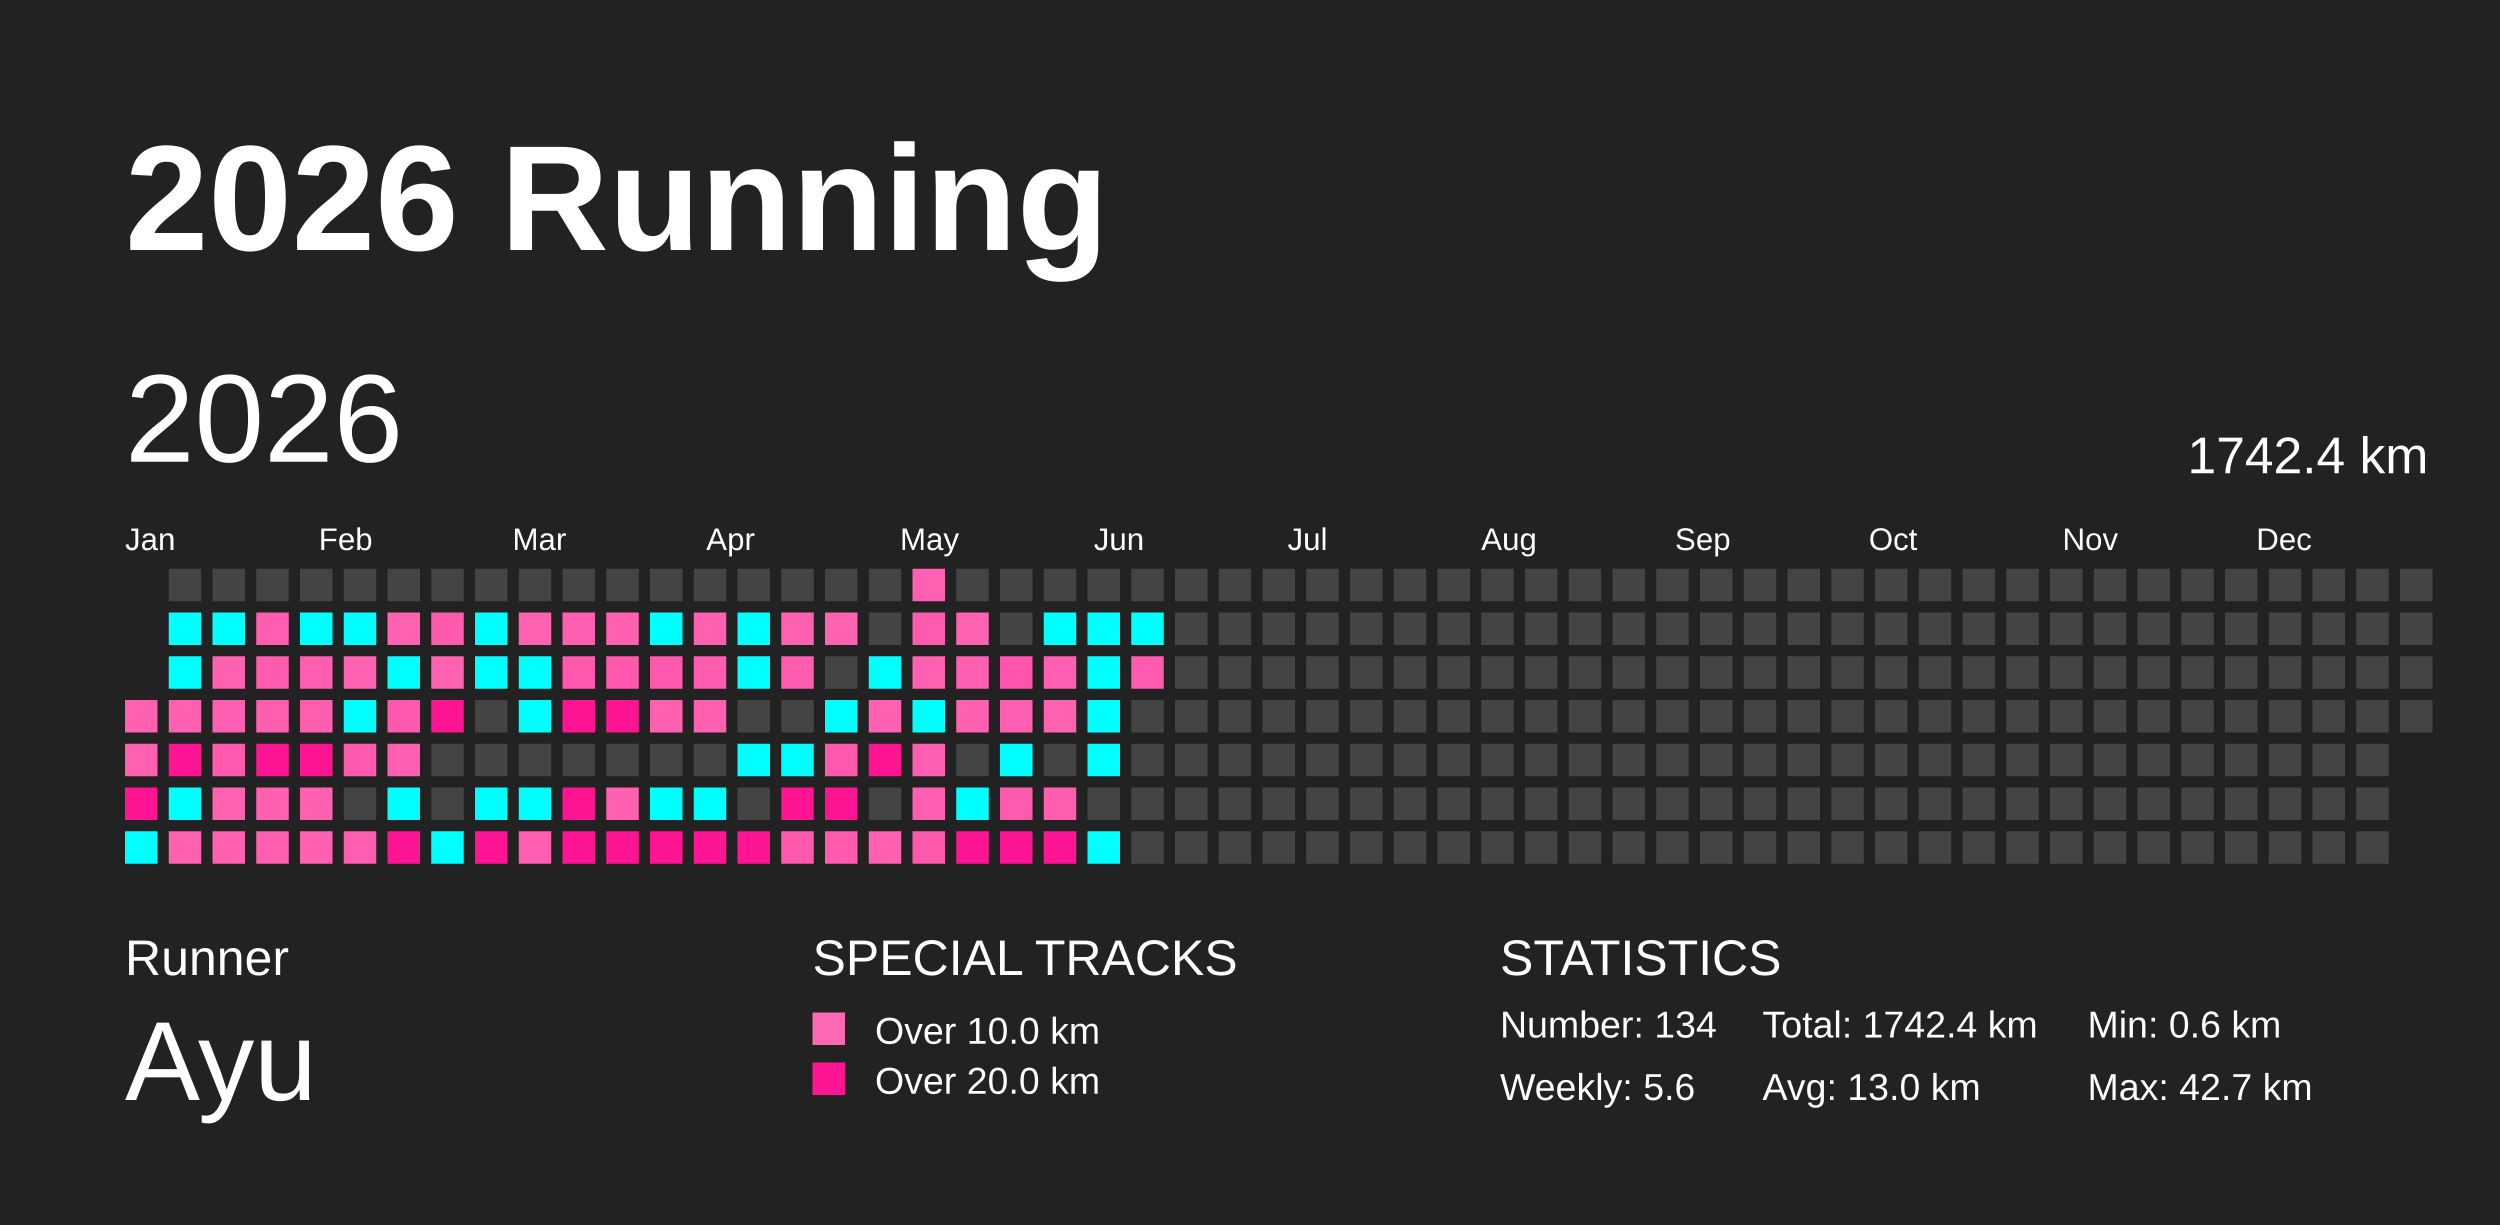
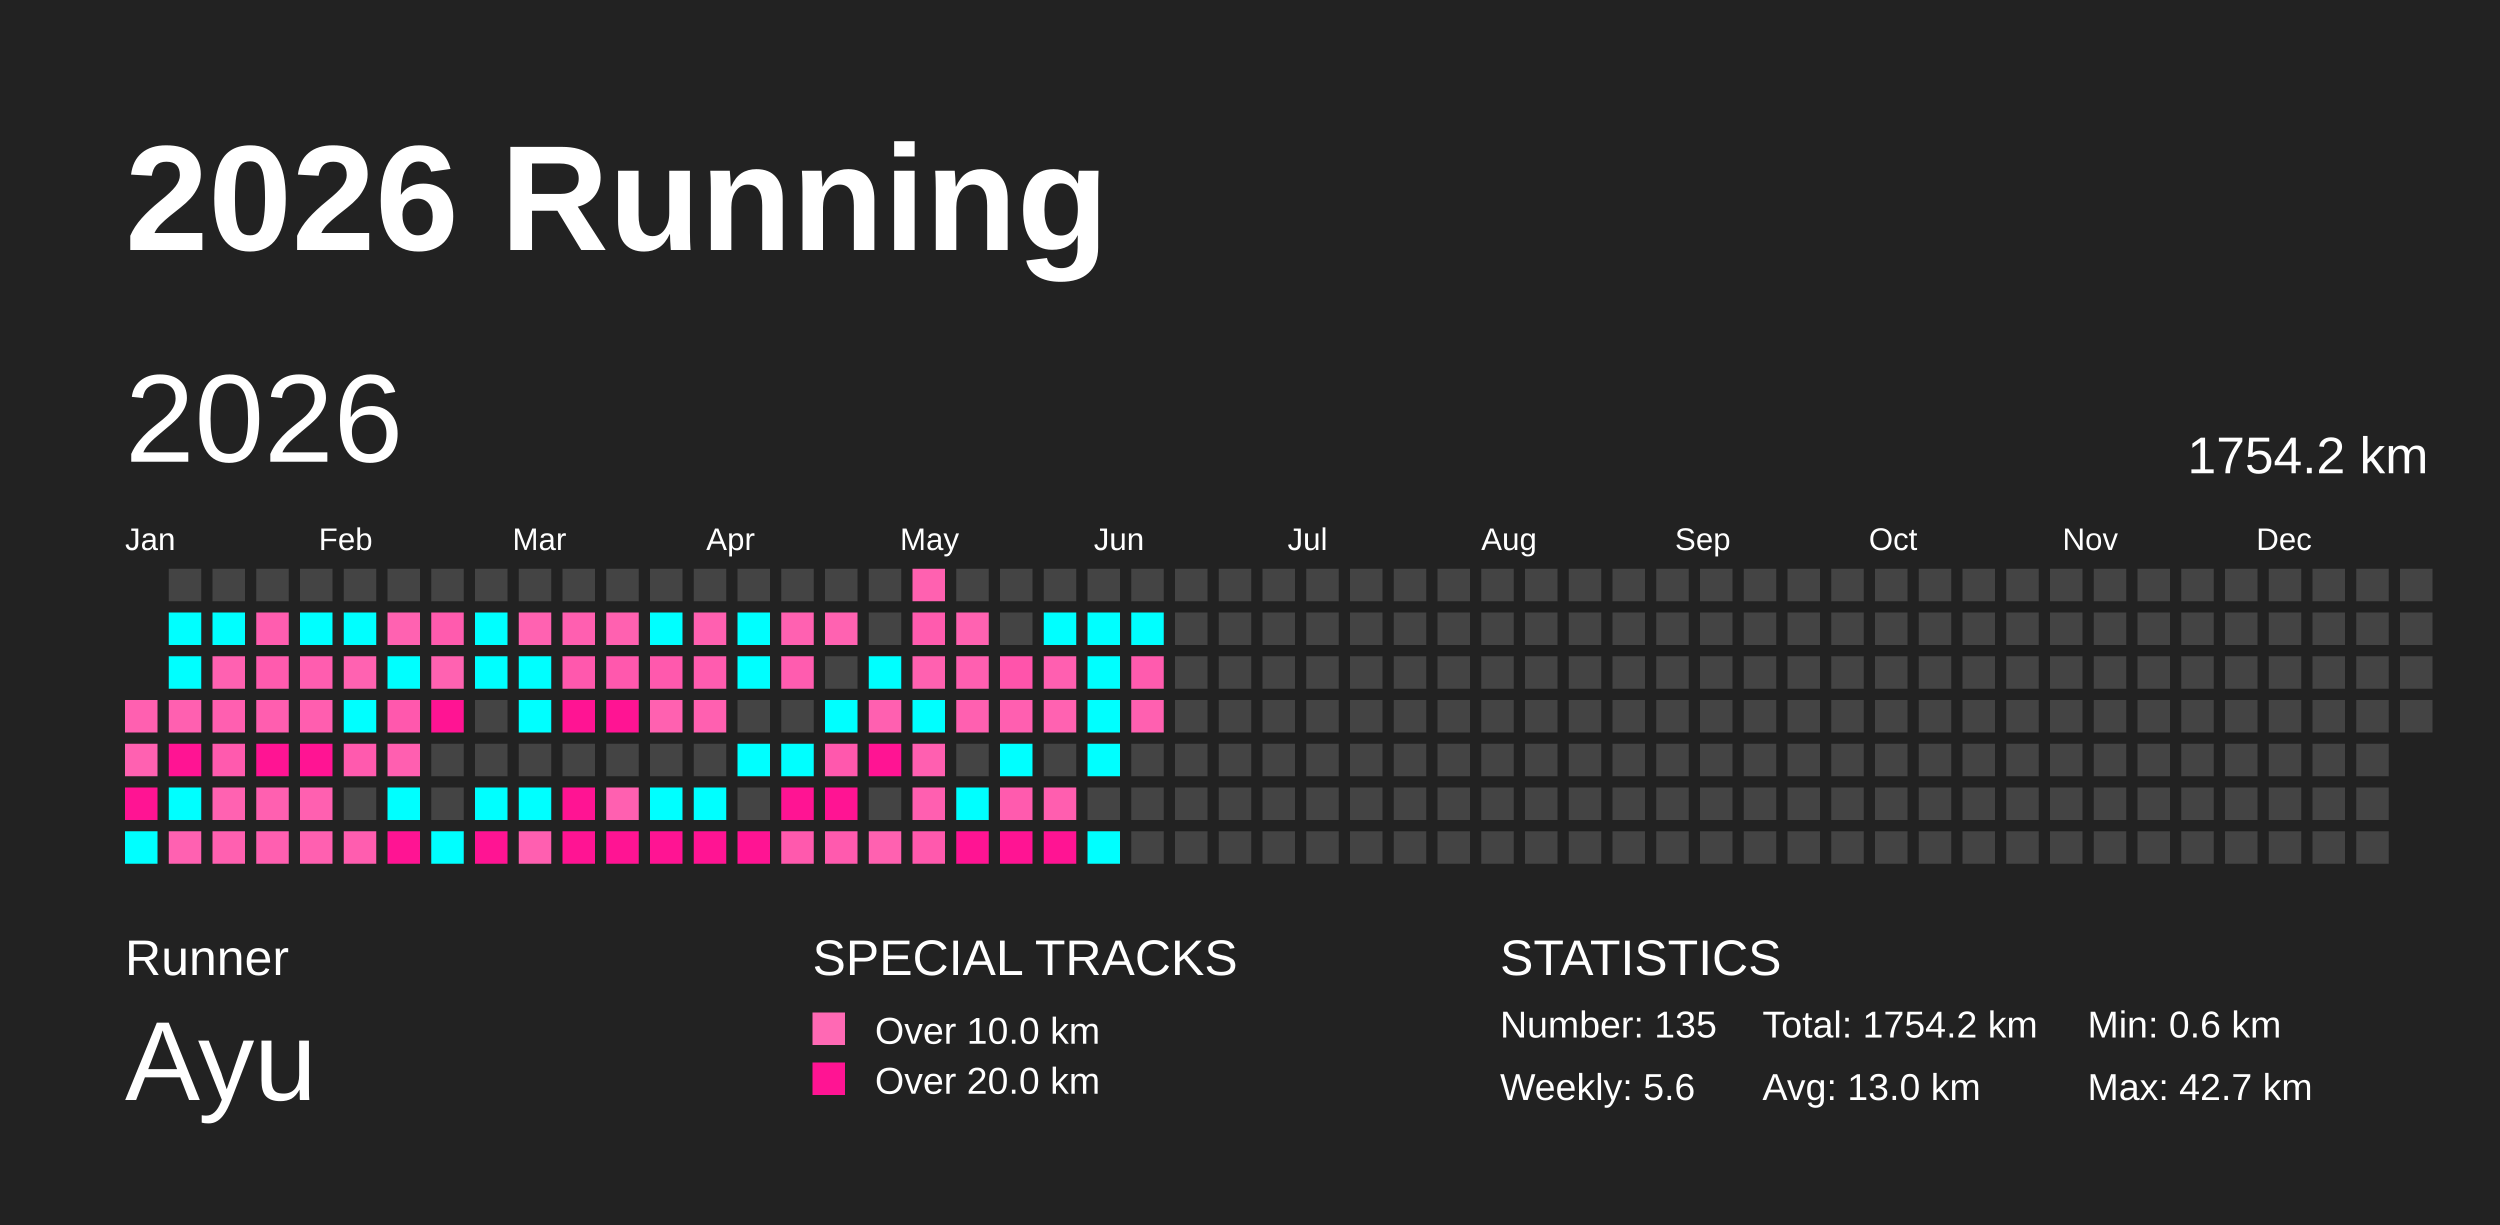
<svg xmlns="http://www.w3.org/2000/svg" baseProfile="full" height="98mm" version="1.1" viewBox="0,0,200,98" width="200mm">
  <defs />
  <rect fill="#222222" height="98" width="200" x="0" y="0" />
  <text fill="#FFFFFF" style="font-size:12px; font-family:Arial; font-weight:bold;" x="10" y="20">2026 Running</text>
  <text fill="#FFFFFF" style="font-size:4px; font-family:Arial" x="10" y="78">Runner</text>
  <text fill="#FFFFFF" style="font-size:9px; font-family:Arial" x="10" y="88">Ayu</text>
  <text fill="#FFFFFF" style="font-size:4px; font-family:Arial" x="65" y="78">SPECIAL TRACKS</text>
  <rect fill="#ff69b4" height="2.6" width="2.6" x="65" y="81" />
  <text fill="#FFFFFF" style="font-size:3px; font-family:Arial" x="70" y="83.5">Over 10.0 km</text>
  <rect fill="#ff1493" height="2.6" width="2.6" x="65" y="85" />
  <text fill="#FFFFFF" style="font-size:3px; font-family:Arial" x="70" y="87.5">Over 20.0 km</text>
  <text fill="#FFFFFF" style="font-size:4px; font-family:Arial" x="120" y="78">STATISTICS</text>
-   <text fill="#FFFFFF" style="font-size:3px; font-family:Arial" x="120" y="83">Number: 134</text>
+   <text fill="#FFFFFF" style="font-size:3px; font-family:Arial" x="120" y="83">Number: 135</text>
  <text fill="#FFFFFF" style="font-size:3px; font-family:Arial" x="120" y="88">Weekly: 5.6</text>
-   <text fill="#FFFFFF" style="font-size:3px; font-family:Arial" x="141" y="83">Total: 1742.4 km</text>
+   <text fill="#FFFFFF" style="font-size:3px; font-family:Arial" x="141" y="83">Total: 1754.2 km</text>
  <text fill="#FFFFFF" style="font-size:3px; font-family:Arial" x="141" y="88">Avg: 13.0 km</text>
  <text fill="#FFFFFF" style="font-size:3px; font-family:Arial" x="167" y="83">Min: 0.6 km</text>
  <text fill="#FFFFFF" style="font-size:3px; font-family:Arial" x="167" y="88">Max: 42.7 km</text>
  <text dominant-baseline="hanging" fill="#FFFFFF" style="font-size:10.0px; font-family:Arial;" x="10" y="30">2026</text>
-   <text dominant-baseline="hanging" fill="#FFFFFF" style="font-size:4.125px; font-family:Arial;" x="175" y="35">1742.4 km</text>
+   <text dominant-baseline="hanging" fill="#FFFFFF" style="font-size:4.125px; font-family:Arial;" x="175" y="35">1754.2 km</text>
  <text fill="#FFFFFF" style="font-size:2.5px; font-family:Arial" x="10.0" y="44">Jan</text>
  <text fill="#FFFFFF" style="font-size:2.5px; font-family:Arial" x="25.5" y="44">Feb</text>
  <text fill="#FFFFFF" style="font-size:2.5px; font-family:Arial" x="41.0" y="44">Mar</text>
  <text fill="#FFFFFF" style="font-size:2.5px; font-family:Arial" x="56.5" y="44">Apr</text>
  <text fill="#FFFFFF" style="font-size:2.5px; font-family:Arial" x="72.0" y="44">May</text>
  <text fill="#FFFFFF" style="font-size:2.5px; font-family:Arial" x="87.5" y="44">Jun</text>
  <text fill="#FFFFFF" style="font-size:2.5px; font-family:Arial" x="103.0" y="44">Jul</text>
  <text fill="#FFFFFF" style="font-size:2.5px; font-family:Arial" x="118.5" y="44">Aug</text>
  <text fill="#FFFFFF" style="font-size:2.5px; font-family:Arial" x="134.0" y="44">Sep</text>
  <text fill="#FFFFFF" style="font-size:2.5px; font-family:Arial" x="149.5" y="44">Oct</text>
  <text fill="#FFFFFF" style="font-size:2.5px; font-family:Arial" x="165.0" y="44">Nov</text>
  <text fill="#FFFFFF" style="font-size:2.5px; font-family:Arial" x="180.5" y="44">Dec</text>
  <rect fill="#ff60b0" height="2.6" width="2.6" x="10.0" y="56.0" />
  <rect fill="#ff61b1" height="2.6" width="2.6" x="10.0" y="59.5" />
  <rect fill="#ff1493" height="2.6" width="2.6" x="10.0" y="63.0" />
  <rect fill="#00ffff" height="2.6" width="2.6" x="10.0" y="66.5" />
  <rect fill="#444444" height="2.6" width="2.6" x="13.5" y="45.5" />
  <rect fill="#00ffff" height="2.6" width="2.6" x="13.5" y="49.0" />
  <rect fill="#00ffff" height="2.6" width="2.6" x="13.5" y="52.5" />
  <rect fill="#ff60b0" height="2.6" width="2.6" x="13.5" y="56.0" />
  <rect fill="#ff1493" height="2.6" width="2.6" x="13.5" y="59.5" />
  <rect fill="#00ffff" height="2.6" width="2.6" x="13.5" y="63.0" />
  <rect fill="#ff61b1" height="2.6" width="2.6" x="13.5" y="66.5" />
  <rect fill="#444444" height="2.6" width="2.6" x="17.0" y="45.5" />
  <rect fill="#00ffff" height="2.6" width="2.6" x="17.0" y="49.0" />
  <rect fill="#ff61b1" height="2.6" width="2.6" x="17.0" y="52.5" />
  <rect fill="#ff5fb0" height="2.6" width="2.6" x="17.0" y="56.0" />
  <rect fill="#ff5aae" height="2.6" width="2.6" x="17.0" y="59.5" />
  <rect fill="#ff62b1" height="2.6" width="2.6" x="17.0" y="63.0" />
  <rect fill="#ff60b0" height="2.6" width="2.6" x="17.0" y="66.5" />
  <rect fill="#444444" height="2.6" width="2.6" x="20.5" y="45.5" />
  <rect fill="#ff5daf" height="2.6" width="2.6" x="20.5" y="49.0" />
  <rect fill="#ff5bae" height="2.6" width="2.6" x="20.5" y="52.5" />
  <rect fill="#ff5eaf" height="2.6" width="2.6" x="20.5" y="56.0" />
  <rect fill="#ff1493" height="2.6" width="2.6" x="20.5" y="59.5" />
  <rect fill="#ff60b0" height="2.6" width="2.6" x="20.5" y="63.0" />
  <rect fill="#ff5fb0" height="2.6" width="2.6" x="20.5" y="66.5" />
  <rect fill="#444444" height="2.6" width="2.6" x="24.0" y="45.5" />
  <rect fill="#00ffff" height="2.6" width="2.6" x="24.0" y="49.0" />
  <rect fill="#ff5daf" height="2.6" width="2.6" x="24.0" y="52.5" />
  <rect fill="#ff5eaf" height="2.6" width="2.6" x="24.0" y="56.0" />
  <rect fill="#ff1493" height="2.6" width="2.6" x="24.0" y="59.5" />
  <rect fill="#ff60b0" height="2.6" width="2.6" x="24.0" y="63.0" />
  <rect fill="#ff60b0" height="2.6" width="2.6" x="24.0" y="66.5" />
  <rect fill="#444444" height="2.6" width="2.6" x="27.5" y="45.5" />
  <rect fill="#00ffff" height="2.6" width="2.6" x="27.5" y="49.0" />
  <rect fill="#ff62b1" height="2.6" width="2.6" x="27.5" y="52.5" />
  <rect fill="#00ffff" height="2.6" width="2.6" x="27.5" y="56.0" />
  <rect fill="#ff5aae" height="2.6" width="2.6" x="27.5" y="59.5" />
  <rect fill="#444444" height="2.6" width="2.6" x="27.5" y="63.0" />
  <rect fill="#ff5daf" height="2.6" width="2.6" x="27.5" y="66.5" />
  <rect fill="#444444" height="2.6" width="2.6" x="31.0" y="45.5" />
  <rect fill="#ff62b1" height="2.6" width="2.6" x="31.0" y="49.0" />
  <rect fill="#00ffff" height="2.6" width="2.6" x="31.0" y="52.5" />
  <rect fill="#ff58ad" height="2.6" width="2.6" x="31.0" y="56.0" />
  <rect fill="#ff5fb0" height="2.6" width="2.6" x="31.0" y="59.5" />
  <rect fill="#00ffff" height="2.6" width="2.6" x="31.0" y="63.0" />
  <rect fill="#ff1493" height="2.6" width="2.6" x="31.0" y="66.5" />
  <rect fill="#444444" height="2.6" width="2.6" x="34.5" y="45.5" />
  <rect fill="#ff5bae" height="2.6" width="2.6" x="34.5" y="49.0" />
  <rect fill="#ff62b1" height="2.6" width="2.6" x="34.5" y="52.5" />
  <rect fill="#ff1493" height="2.6" width="2.6" x="34.5" y="56.0" />
  <rect fill="#444444" height="2.6" width="2.6" x="34.5" y="59.5" />
  <rect fill="#444444" height="2.6" width="2.6" x="34.5" y="63.0" />
  <rect fill="#00ffff" height="2.6" width="2.6" x="34.5" y="66.5" />
  <rect fill="#444444" height="2.6" width="2.6" x="38.0" y="45.5" />
  <rect fill="#00ffff" height="2.6" width="2.6" x="38.0" y="49.0" />
  <rect fill="#00ffff" height="2.6" width="2.6" x="38.0" y="52.5" />
  <rect fill="#444444" height="2.6" width="2.6" x="38.0" y="56.0" />
  <rect fill="#444444" height="2.6" width="2.6" x="38.0" y="59.5" />
  <rect fill="#00ffff" height="2.6" width="2.6" x="38.0" y="63.0" />
  <rect fill="#ff1493" height="2.6" width="2.6" x="38.0" y="66.5" />
  <rect fill="#444444" height="2.6" width="2.6" x="41.5" y="45.5" />
  <rect fill="#ff62b1" height="2.6" width="2.6" x="41.5" y="49.0" />
  <rect fill="#00ffff" height="2.6" width="2.6" x="41.5" y="52.5" />
  <rect fill="#00ffff" height="2.6" width="2.6" x="41.5" y="56.0" />
  <rect fill="#444444" height="2.6" width="2.6" x="41.5" y="59.5" />
  <rect fill="#00ffff" height="2.6" width="2.6" x="41.5" y="63.0" />
  <rect fill="#ff5fb0" height="2.6" width="2.6" x="41.5" y="66.5" />
  <rect fill="#444444" height="2.6" width="2.6" x="45.0" y="45.5" />
  <rect fill="#ff5fb0" height="2.6" width="2.6" x="45.0" y="49.0" />
  <rect fill="#ff58ad" height="2.6" width="2.6" x="45.0" y="52.5" />
  <rect fill="#ff1493" height="2.6" width="2.6" x="45.0" y="56.0" />
  <rect fill="#444444" height="2.6" width="2.6" x="45.0" y="59.5" />
  <rect fill="#ff1493" height="2.6" width="2.6" x="45.0" y="63.0" />
  <rect fill="#ff1493" height="2.6" width="2.6" x="45.0" y="66.5" />
  <rect fill="#444444" height="2.6" width="2.6" x="48.5" y="45.5" />
  <rect fill="#ff61b0" height="2.6" width="2.6" x="48.5" y="49.0" />
  <rect fill="#ff58ad" height="2.6" width="2.6" x="48.5" y="52.5" />
  <rect fill="#ff1493" height="2.6" width="2.6" x="48.5" y="56.0" />
  <rect fill="#444444" height="2.6" width="2.6" x="48.5" y="59.5" />
  <rect fill="#ff60b0" height="2.6" width="2.6" x="48.5" y="63.0" />
  <rect fill="#ff1493" height="2.6" width="2.6" x="48.5" y="66.5" />
  <rect fill="#444444" height="2.6" width="2.6" x="52.0" y="45.5" />
  <rect fill="#00ffff" height="2.6" width="2.6" x="52.0" y="49.0" />
  <rect fill="#ff59ad" height="2.6" width="2.6" x="52.0" y="52.5" />
  <rect fill="#ff61b0" height="2.6" width="2.6" x="52.0" y="56.0" />
  <rect fill="#444444" height="2.6" width="2.6" x="52.0" y="59.5" />
  <rect fill="#00ffff" height="2.6" width="2.6" x="52.0" y="63.0" />
  <rect fill="#ff1493" height="2.6" width="2.6" x="52.0" y="66.5" />
  <rect fill="#444444" height="2.6" width="2.6" x="55.5" y="45.5" />
  <rect fill="#ff60b0" height="2.6" width="2.6" x="55.5" y="49.0" />
  <rect fill="#ff5caf" height="2.6" width="2.6" x="55.5" y="52.5" />
  <rect fill="#ff60b0" height="2.6" width="2.6" x="55.5" y="56.0" />
  <rect fill="#444444" height="2.6" width="2.6" x="55.5" y="59.5" />
  <rect fill="#00ffff" height="2.6" width="2.6" x="55.5" y="63.0" />
  <rect fill="#ff1493" height="2.6" width="2.6" x="55.5" y="66.5" />
  <rect fill="#444444" height="2.6" width="2.6" x="59.0" y="45.5" />
  <rect fill="#00ffff" height="2.6" width="2.6" x="59.0" y="49.0" />
  <rect fill="#00ffff" height="2.6" width="2.6" x="59.0" y="52.5" />
  <rect fill="#444444" height="2.6" width="2.6" x="59.0" y="56.0" />
  <rect fill="#00ffff" height="2.6" width="2.6" x="59.0" y="59.5" />
  <rect fill="#444444" height="2.6" width="2.6" x="59.0" y="63.0" />
  <rect fill="#ff1493" height="2.6" width="2.6" x="59.0" y="66.5" />
  <rect fill="#444444" height="2.6" width="2.6" x="62.5" y="45.5" />
  <rect fill="#ff61b1" height="2.6" width="2.6" x="62.5" y="49.0" />
  <rect fill="#ff5caf" height="2.6" width="2.6" x="62.5" y="52.5" />
  <rect fill="#444444" height="2.6" width="2.6" x="62.5" y="56.0" />
  <rect fill="#00ffff" height="2.6" width="2.6" x="62.5" y="59.5" />
  <rect fill="#ff1493" height="2.6" width="2.6" x="62.5" y="63.0" />
  <rect fill="#ff59ad" height="2.6" width="2.6" x="62.5" y="66.5" />
  <rect fill="#444444" height="2.6" width="2.6" x="66.0" y="45.5" />
  <rect fill="#ff62b1" height="2.6" width="2.6" x="66.0" y="49.0" />
  <rect fill="#444444" height="2.6" width="2.6" x="66.0" y="52.5" />
  <rect fill="#00ffff" height="2.6" width="2.6" x="66.0" y="56.0" />
  <rect fill="#ff58ad" height="2.6" width="2.6" x="66.0" y="59.5" />
  <rect fill="#ff1493" height="2.6" width="2.6" x="66.0" y="63.0" />
  <rect fill="#ff5aae" height="2.6" width="2.6" x="66.0" y="66.5" />
  <rect fill="#444444" height="2.6" width="2.6" x="69.5" y="45.5" />
  <rect fill="#444444" height="2.6" width="2.6" x="69.5" y="49.0" />
  <rect fill="#00ffff" height="2.6" width="2.6" x="69.5" y="52.5" />
  <rect fill="#ff60b0" height="2.6" width="2.6" x="69.5" y="56.0" />
  <rect fill="#ff1493" height="2.6" width="2.6" x="69.5" y="59.5" />
  <rect fill="#444444" height="2.6" width="2.6" x="69.5" y="63.0" />
  <rect fill="#ff61b0" height="2.6" width="2.6" x="69.5" y="66.5" />
  <rect fill="#ff61b0" height="2.6" width="2.6" x="73.0" y="45.5" />
  <rect fill="#ff5bae" height="2.6" width="2.6" x="73.0" y="49.0" />
  <rect fill="#ff61b0" height="2.6" width="2.6" x="73.0" y="52.5" />
  <rect fill="#00ffff" height="2.6" width="2.6" x="73.0" y="56.0" />
  <rect fill="#ff5fb0" height="2.6" width="2.6" x="73.0" y="59.5" />
  <rect fill="#ff5fb0" height="2.6" width="2.6" x="73.0" y="63.0" />
  <rect fill="#ff59ad" height="2.6" width="2.6" x="73.0" y="66.5" />
  <rect fill="#444444" height="2.6" width="2.6" x="76.5" y="45.5" />
  <rect fill="#ff62b1" height="2.6" width="2.6" x="76.5" y="49.0" />
  <rect fill="#ff5fb0" height="2.6" width="2.6" x="76.5" y="52.5" />
  <rect fill="#ff60b0" height="2.6" width="2.6" x="76.5" y="56.0" />
  <rect fill="#444444" height="2.6" width="2.6" x="76.5" y="59.5" />
  <rect fill="#00ffff" height="2.6" width="2.6" x="76.5" y="63.0" />
  <rect fill="#ff1493" height="2.6" width="2.6" x="76.5" y="66.5" />
  <rect fill="#444444" height="2.6" width="2.6" x="80.0" y="45.5" />
  <rect fill="#444444" height="2.6" width="2.6" x="80.0" y="49.0" />
  <rect fill="#ff54ab" height="2.6" width="2.6" x="80.0" y="52.5" />
  <rect fill="#ff5fb0" height="2.6" width="2.6" x="80.0" y="56.0" />
  <rect fill="#00ffff" height="2.6" width="2.6" x="80.0" y="59.5" />
  <rect fill="#ff5bae" height="2.6" width="2.6" x="80.0" y="63.0" />
  <rect fill="#ff1493" height="2.6" width="2.6" x="80.0" y="66.5" />
  <rect fill="#444444" height="2.6" width="2.6" x="83.5" y="45.5" />
  <rect fill="#00ffff" height="2.6" width="2.6" x="83.5" y="49.0" />
  <rect fill="#ff5fb0" height="2.6" width="2.6" x="83.5" y="52.5" />
  <rect fill="#ff62b1" height="2.6" width="2.6" x="83.5" y="56.0" />
  <rect fill="#444444" height="2.6" width="2.6" x="83.5" y="59.5" />
  <rect fill="#ff5eaf" height="2.6" width="2.6" x="83.5" y="63.0" />
  <rect fill="#ff1493" height="2.6" width="2.6" x="83.5" y="66.5" />
  <rect fill="#444444" height="2.6" width="2.6" x="87.0" y="45.5" />
  <rect fill="#00ffff" height="2.6" width="2.6" x="87.0" y="49.0" />
  <rect fill="#00ffff" height="2.6" width="2.6" x="87.0" y="52.5" />
  <rect fill="#00ffff" height="2.6" width="2.6" x="87.0" y="56.0" />
  <rect fill="#00ffff" height="2.6" width="2.6" x="87.0" y="59.5" />
  <rect fill="#444444" height="2.6" width="2.6" x="87.0" y="63.0" />
  <rect fill="#00ffff" height="2.6" width="2.6" x="87.0" y="66.5" />
  <rect fill="#444444" height="2.6" width="2.6" x="90.5" y="45.5" />
  <rect fill="#00ffff" height="2.6" width="2.6" x="90.5" y="49.0" />
  <rect fill="#ff5bae" height="2.6" width="2.6" x="90.5" y="52.5" />
-   <rect fill="#444444" height="2.6" width="2.6" x="90.5" y="56.0" />
+   <rect fill="#ff60b0" height="2.6" width="2.6" x="90.5" y="56.0" />
  <rect fill="#444444" height="2.6" width="2.6" x="90.5" y="59.5" />
  <rect fill="#444444" height="2.6" width="2.6" x="90.5" y="63.0" />
  <rect fill="#444444" height="2.6" width="2.6" x="90.5" y="66.5" />
  <rect fill="#444444" height="2.6" width="2.6" x="94.0" y="45.5" />
  <rect fill="#444444" height="2.6" width="2.6" x="94.0" y="49.0" />
  <rect fill="#444444" height="2.6" width="2.6" x="94.0" y="52.5" />
  <rect fill="#444444" height="2.6" width="2.6" x="94.0" y="56.0" />
  <rect fill="#444444" height="2.6" width="2.6" x="94.0" y="59.5" />
  <rect fill="#444444" height="2.6" width="2.6" x="94.0" y="63.0" />
  <rect fill="#444444" height="2.6" width="2.6" x="94.0" y="66.5" />
  <rect fill="#444444" height="2.6" width="2.6" x="97.5" y="45.5" />
  <rect fill="#444444" height="2.6" width="2.6" x="97.5" y="49.0" />
  <rect fill="#444444" height="2.6" width="2.6" x="97.5" y="52.5" />
  <rect fill="#444444" height="2.6" width="2.6" x="97.5" y="56.0" />
  <rect fill="#444444" height="2.6" width="2.6" x="97.5" y="59.5" />
  <rect fill="#444444" height="2.6" width="2.6" x="97.5" y="63.0" />
  <rect fill="#444444" height="2.6" width="2.6" x="97.5" y="66.5" />
  <rect fill="#444444" height="2.6" width="2.6" x="101.0" y="45.5" />
  <rect fill="#444444" height="2.6" width="2.6" x="101.0" y="49.0" />
  <rect fill="#444444" height="2.6" width="2.6" x="101.0" y="52.5" />
  <rect fill="#444444" height="2.6" width="2.6" x="101.0" y="56.0" />
  <rect fill="#444444" height="2.6" width="2.6" x="101.0" y="59.5" />
  <rect fill="#444444" height="2.6" width="2.6" x="101.0" y="63.0" />
  <rect fill="#444444" height="2.6" width="2.6" x="101.0" y="66.5" />
  <rect fill="#444444" height="2.6" width="2.6" x="104.5" y="45.5" />
  <rect fill="#444444" height="2.6" width="2.6" x="104.5" y="49.0" />
  <rect fill="#444444" height="2.6" width="2.6" x="104.5" y="52.5" />
  <rect fill="#444444" height="2.6" width="2.6" x="104.5" y="56.0" />
  <rect fill="#444444" height="2.6" width="2.6" x="104.5" y="59.5" />
  <rect fill="#444444" height="2.6" width="2.6" x="104.5" y="63.0" />
  <rect fill="#444444" height="2.6" width="2.6" x="104.5" y="66.5" />
  <rect fill="#444444" height="2.6" width="2.6" x="108.0" y="45.5" />
  <rect fill="#444444" height="2.6" width="2.6" x="108.0" y="49.0" />
  <rect fill="#444444" height="2.6" width="2.6" x="108.0" y="52.5" />
  <rect fill="#444444" height="2.6" width="2.6" x="108.0" y="56.0" />
  <rect fill="#444444" height="2.6" width="2.6" x="108.0" y="59.5" />
  <rect fill="#444444" height="2.6" width="2.6" x="108.0" y="63.0" />
  <rect fill="#444444" height="2.6" width="2.6" x="108.0" y="66.5" />
  <rect fill="#444444" height="2.6" width="2.6" x="111.5" y="45.5" />
  <rect fill="#444444" height="2.6" width="2.6" x="111.5" y="49.0" />
  <rect fill="#444444" height="2.6" width="2.6" x="111.5" y="52.5" />
  <rect fill="#444444" height="2.6" width="2.6" x="111.5" y="56.0" />
  <rect fill="#444444" height="2.6" width="2.6" x="111.5" y="59.5" />
  <rect fill="#444444" height="2.6" width="2.6" x="111.5" y="63.0" />
  <rect fill="#444444" height="2.6" width="2.6" x="111.5" y="66.5" />
  <rect fill="#444444" height="2.6" width="2.6" x="115.0" y="45.5" />
  <rect fill="#444444" height="2.6" width="2.6" x="115.0" y="49.0" />
  <rect fill="#444444" height="2.6" width="2.6" x="115.0" y="52.5" />
  <rect fill="#444444" height="2.6" width="2.6" x="115.0" y="56.0" />
  <rect fill="#444444" height="2.6" width="2.6" x="115.0" y="59.5" />
  <rect fill="#444444" height="2.6" width="2.6" x="115.0" y="63.0" />
  <rect fill="#444444" height="2.6" width="2.6" x="115.0" y="66.5" />
  <rect fill="#444444" height="2.6" width="2.6" x="118.5" y="45.5" />
  <rect fill="#444444" height="2.6" width="2.6" x="118.5" y="49.0" />
  <rect fill="#444444" height="2.6" width="2.6" x="118.5" y="52.5" />
  <rect fill="#444444" height="2.6" width="2.6" x="118.5" y="56.0" />
  <rect fill="#444444" height="2.6" width="2.6" x="118.5" y="59.5" />
  <rect fill="#444444" height="2.6" width="2.6" x="118.5" y="63.0" />
  <rect fill="#444444" height="2.6" width="2.6" x="118.5" y="66.5" />
  <rect fill="#444444" height="2.6" width="2.6" x="122.0" y="45.5" />
  <rect fill="#444444" height="2.6" width="2.6" x="122.0" y="49.0" />
  <rect fill="#444444" height="2.6" width="2.6" x="122.0" y="52.5" />
  <rect fill="#444444" height="2.6" width="2.6" x="122.0" y="56.0" />
  <rect fill="#444444" height="2.6" width="2.6" x="122.0" y="59.5" />
  <rect fill="#444444" height="2.6" width="2.6" x="122.0" y="63.0" />
  <rect fill="#444444" height="2.6" width="2.6" x="122.0" y="66.5" />
  <rect fill="#444444" height="2.6" width="2.6" x="125.5" y="45.5" />
  <rect fill="#444444" height="2.6" width="2.6" x="125.5" y="49.0" />
  <rect fill="#444444" height="2.6" width="2.6" x="125.5" y="52.5" />
  <rect fill="#444444" height="2.6" width="2.6" x="125.5" y="56.0" />
  <rect fill="#444444" height="2.6" width="2.6" x="125.5" y="59.5" />
  <rect fill="#444444" height="2.6" width="2.6" x="125.5" y="63.0" />
  <rect fill="#444444" height="2.6" width="2.6" x="125.5" y="66.5" />
  <rect fill="#444444" height="2.6" width="2.6" x="129.0" y="45.5" />
  <rect fill="#444444" height="2.6" width="2.6" x="129.0" y="49.0" />
  <rect fill="#444444" height="2.6" width="2.6" x="129.0" y="52.5" />
  <rect fill="#444444" height="2.6" width="2.6" x="129.0" y="56.0" />
  <rect fill="#444444" height="2.6" width="2.6" x="129.0" y="59.5" />
  <rect fill="#444444" height="2.6" width="2.6" x="129.0" y="63.0" />
  <rect fill="#444444" height="2.6" width="2.6" x="129.0" y="66.5" />
  <rect fill="#444444" height="2.6" width="2.6" x="132.5" y="45.5" />
  <rect fill="#444444" height="2.6" width="2.6" x="132.5" y="49.0" />
  <rect fill="#444444" height="2.6" width="2.6" x="132.5" y="52.5" />
  <rect fill="#444444" height="2.6" width="2.6" x="132.5" y="56.0" />
  <rect fill="#444444" height="2.6" width="2.6" x="132.5" y="59.5" />
  <rect fill="#444444" height="2.6" width="2.6" x="132.5" y="63.0" />
  <rect fill="#444444" height="2.6" width="2.6" x="132.5" y="66.5" />
  <rect fill="#444444" height="2.6" width="2.6" x="136.0" y="45.5" />
  <rect fill="#444444" height="2.6" width="2.6" x="136.0" y="49.0" />
  <rect fill="#444444" height="2.6" width="2.6" x="136.0" y="52.5" />
  <rect fill="#444444" height="2.6" width="2.6" x="136.0" y="56.0" />
  <rect fill="#444444" height="2.6" width="2.6" x="136.0" y="59.5" />
  <rect fill="#444444" height="2.6" width="2.6" x="136.0" y="63.0" />
  <rect fill="#444444" height="2.6" width="2.6" x="136.0" y="66.5" />
  <rect fill="#444444" height="2.6" width="2.6" x="139.5" y="45.5" />
  <rect fill="#444444" height="2.6" width="2.6" x="139.5" y="49.0" />
  <rect fill="#444444" height="2.6" width="2.6" x="139.5" y="52.5" />
  <rect fill="#444444" height="2.6" width="2.6" x="139.5" y="56.0" />
  <rect fill="#444444" height="2.6" width="2.6" x="139.5" y="59.5" />
  <rect fill="#444444" height="2.6" width="2.6" x="139.5" y="63.0" />
  <rect fill="#444444" height="2.6" width="2.6" x="139.5" y="66.5" />
  <rect fill="#444444" height="2.6" width="2.6" x="143.0" y="45.5" />
  <rect fill="#444444" height="2.6" width="2.6" x="143.0" y="49.0" />
  <rect fill="#444444" height="2.6" width="2.6" x="143.0" y="52.5" />
  <rect fill="#444444" height="2.6" width="2.6" x="143.0" y="56.0" />
  <rect fill="#444444" height="2.6" width="2.6" x="143.0" y="59.5" />
  <rect fill="#444444" height="2.6" width="2.6" x="143.0" y="63.0" />
  <rect fill="#444444" height="2.6" width="2.6" x="143.0" y="66.5" />
  <rect fill="#444444" height="2.6" width="2.6" x="146.5" y="45.5" />
  <rect fill="#444444" height="2.6" width="2.6" x="146.5" y="49.0" />
  <rect fill="#444444" height="2.6" width="2.6" x="146.5" y="52.5" />
  <rect fill="#444444" height="2.6" width="2.6" x="146.5" y="56.0" />
  <rect fill="#444444" height="2.6" width="2.6" x="146.5" y="59.5" />
  <rect fill="#444444" height="2.6" width="2.6" x="146.5" y="63.0" />
  <rect fill="#444444" height="2.6" width="2.6" x="146.5" y="66.5" />
  <rect fill="#444444" height="2.6" width="2.6" x="150.0" y="45.5" />
  <rect fill="#444444" height="2.6" width="2.6" x="150.0" y="49.0" />
  <rect fill="#444444" height="2.6" width="2.6" x="150.0" y="52.5" />
  <rect fill="#444444" height="2.6" width="2.6" x="150.0" y="56.0" />
  <rect fill="#444444" height="2.6" width="2.6" x="150.0" y="59.5" />
  <rect fill="#444444" height="2.6" width="2.6" x="150.0" y="63.0" />
  <rect fill="#444444" height="2.6" width="2.6" x="150.0" y="66.5" />
  <rect fill="#444444" height="2.6" width="2.6" x="153.5" y="45.5" />
  <rect fill="#444444" height="2.6" width="2.6" x="153.5" y="49.0" />
  <rect fill="#444444" height="2.6" width="2.6" x="153.5" y="52.5" />
  <rect fill="#444444" height="2.6" width="2.6" x="153.5" y="56.0" />
  <rect fill="#444444" height="2.6" width="2.6" x="153.5" y="59.5" />
  <rect fill="#444444" height="2.6" width="2.6" x="153.5" y="63.0" />
  <rect fill="#444444" height="2.6" width="2.6" x="153.5" y="66.5" />
  <rect fill="#444444" height="2.6" width="2.6" x="157.0" y="45.5" />
  <rect fill="#444444" height="2.6" width="2.6" x="157.0" y="49.0" />
  <rect fill="#444444" height="2.6" width="2.6" x="157.0" y="52.5" />
  <rect fill="#444444" height="2.6" width="2.6" x="157.0" y="56.0" />
  <rect fill="#444444" height="2.6" width="2.6" x="157.0" y="59.5" />
  <rect fill="#444444" height="2.6" width="2.6" x="157.0" y="63.0" />
  <rect fill="#444444" height="2.6" width="2.6" x="157.0" y="66.5" />
  <rect fill="#444444" height="2.6" width="2.6" x="160.5" y="45.5" />
  <rect fill="#444444" height="2.6" width="2.6" x="160.5" y="49.0" />
  <rect fill="#444444" height="2.6" width="2.6" x="160.5" y="52.5" />
  <rect fill="#444444" height="2.6" width="2.6" x="160.5" y="56.0" />
  <rect fill="#444444" height="2.6" width="2.6" x="160.5" y="59.5" />
  <rect fill="#444444" height="2.6" width="2.6" x="160.5" y="63.0" />
  <rect fill="#444444" height="2.6" width="2.6" x="160.5" y="66.5" />
  <rect fill="#444444" height="2.6" width="2.6" x="164.0" y="45.5" />
  <rect fill="#444444" height="2.6" width="2.6" x="164.0" y="49.0" />
  <rect fill="#444444" height="2.6" width="2.6" x="164.0" y="52.5" />
  <rect fill="#444444" height="2.6" width="2.6" x="164.0" y="56.0" />
  <rect fill="#444444" height="2.6" width="2.6" x="164.0" y="59.5" />
  <rect fill="#444444" height="2.6" width="2.6" x="164.0" y="63.0" />
  <rect fill="#444444" height="2.6" width="2.6" x="164.0" y="66.5" />
  <rect fill="#444444" height="2.6" width="2.6" x="167.5" y="45.5" />
  <rect fill="#444444" height="2.6" width="2.6" x="167.5" y="49.0" />
  <rect fill="#444444" height="2.6" width="2.6" x="167.5" y="52.5" />
  <rect fill="#444444" height="2.6" width="2.6" x="167.5" y="56.0" />
  <rect fill="#444444" height="2.6" width="2.6" x="167.5" y="59.5" />
  <rect fill="#444444" height="2.6" width="2.6" x="167.5" y="63.0" />
  <rect fill="#444444" height="2.6" width="2.6" x="167.5" y="66.5" />
  <rect fill="#444444" height="2.6" width="2.6" x="171.0" y="45.5" />
  <rect fill="#444444" height="2.6" width="2.6" x="171.0" y="49.0" />
  <rect fill="#444444" height="2.6" width="2.6" x="171.0" y="52.5" />
  <rect fill="#444444" height="2.6" width="2.6" x="171.0" y="56.0" />
  <rect fill="#444444" height="2.6" width="2.6" x="171.0" y="59.5" />
  <rect fill="#444444" height="2.6" width="2.6" x="171.0" y="63.0" />
  <rect fill="#444444" height="2.6" width="2.6" x="171.0" y="66.5" />
  <rect fill="#444444" height="2.6" width="2.6" x="174.5" y="45.5" />
  <rect fill="#444444" height="2.6" width="2.6" x="174.5" y="49.0" />
  <rect fill="#444444" height="2.6" width="2.6" x="174.5" y="52.5" />
  <rect fill="#444444" height="2.6" width="2.6" x="174.5" y="56.0" />
  <rect fill="#444444" height="2.6" width="2.6" x="174.5" y="59.5" />
  <rect fill="#444444" height="2.6" width="2.6" x="174.5" y="63.0" />
  <rect fill="#444444" height="2.6" width="2.6" x="174.5" y="66.5" />
  <rect fill="#444444" height="2.6" width="2.6" x="178.0" y="45.5" />
  <rect fill="#444444" height="2.6" width="2.6" x="178.0" y="49.0" />
  <rect fill="#444444" height="2.6" width="2.6" x="178.0" y="52.5" />
  <rect fill="#444444" height="2.6" width="2.6" x="178.0" y="56.0" />
  <rect fill="#444444" height="2.6" width="2.6" x="178.0" y="59.5" />
  <rect fill="#444444" height="2.6" width="2.6" x="178.0" y="63.0" />
  <rect fill="#444444" height="2.6" width="2.6" x="178.0" y="66.5" />
  <rect fill="#444444" height="2.6" width="2.6" x="181.5" y="45.5" />
  <rect fill="#444444" height="2.6" width="2.6" x="181.5" y="49.0" />
  <rect fill="#444444" height="2.6" width="2.6" x="181.5" y="52.5" />
  <rect fill="#444444" height="2.6" width="2.6" x="181.5" y="56.0" />
  <rect fill="#444444" height="2.6" width="2.6" x="181.5" y="59.5" />
  <rect fill="#444444" height="2.6" width="2.6" x="181.5" y="63.0" />
  <rect fill="#444444" height="2.6" width="2.6" x="181.5" y="66.5" />
  <rect fill="#444444" height="2.6" width="2.6" x="185.0" y="45.5" />
  <rect fill="#444444" height="2.6" width="2.6" x="185.0" y="49.0" />
  <rect fill="#444444" height="2.6" width="2.6" x="185.0" y="52.5" />
  <rect fill="#444444" height="2.6" width="2.6" x="185.0" y="56.0" />
  <rect fill="#444444" height="2.6" width="2.6" x="185.0" y="59.5" />
  <rect fill="#444444" height="2.6" width="2.6" x="185.0" y="63.0" />
  <rect fill="#444444" height="2.6" width="2.6" x="185.0" y="66.5" />
  <rect fill="#444444" height="2.6" width="2.6" x="188.5" y="45.5" />
  <rect fill="#444444" height="2.6" width="2.6" x="188.5" y="49.0" />
  <rect fill="#444444" height="2.6" width="2.6" x="188.5" y="52.5" />
  <rect fill="#444444" height="2.6" width="2.6" x="188.5" y="56.0" />
  <rect fill="#444444" height="2.6" width="2.6" x="188.5" y="59.5" />
  <rect fill="#444444" height="2.6" width="2.6" x="188.5" y="63.0" />
  <rect fill="#444444" height="2.6" width="2.6" x="188.5" y="66.5" />
  <rect fill="#444444" height="2.6" width="2.6" x="192.0" y="45.5" />
  <rect fill="#444444" height="2.6" width="2.6" x="192.0" y="49.0" />
  <rect fill="#444444" height="2.6" width="2.6" x="192.0" y="52.5" />
  <rect fill="#444444" height="2.6" width="2.6" x="192.0" y="56.0" />
</svg>
